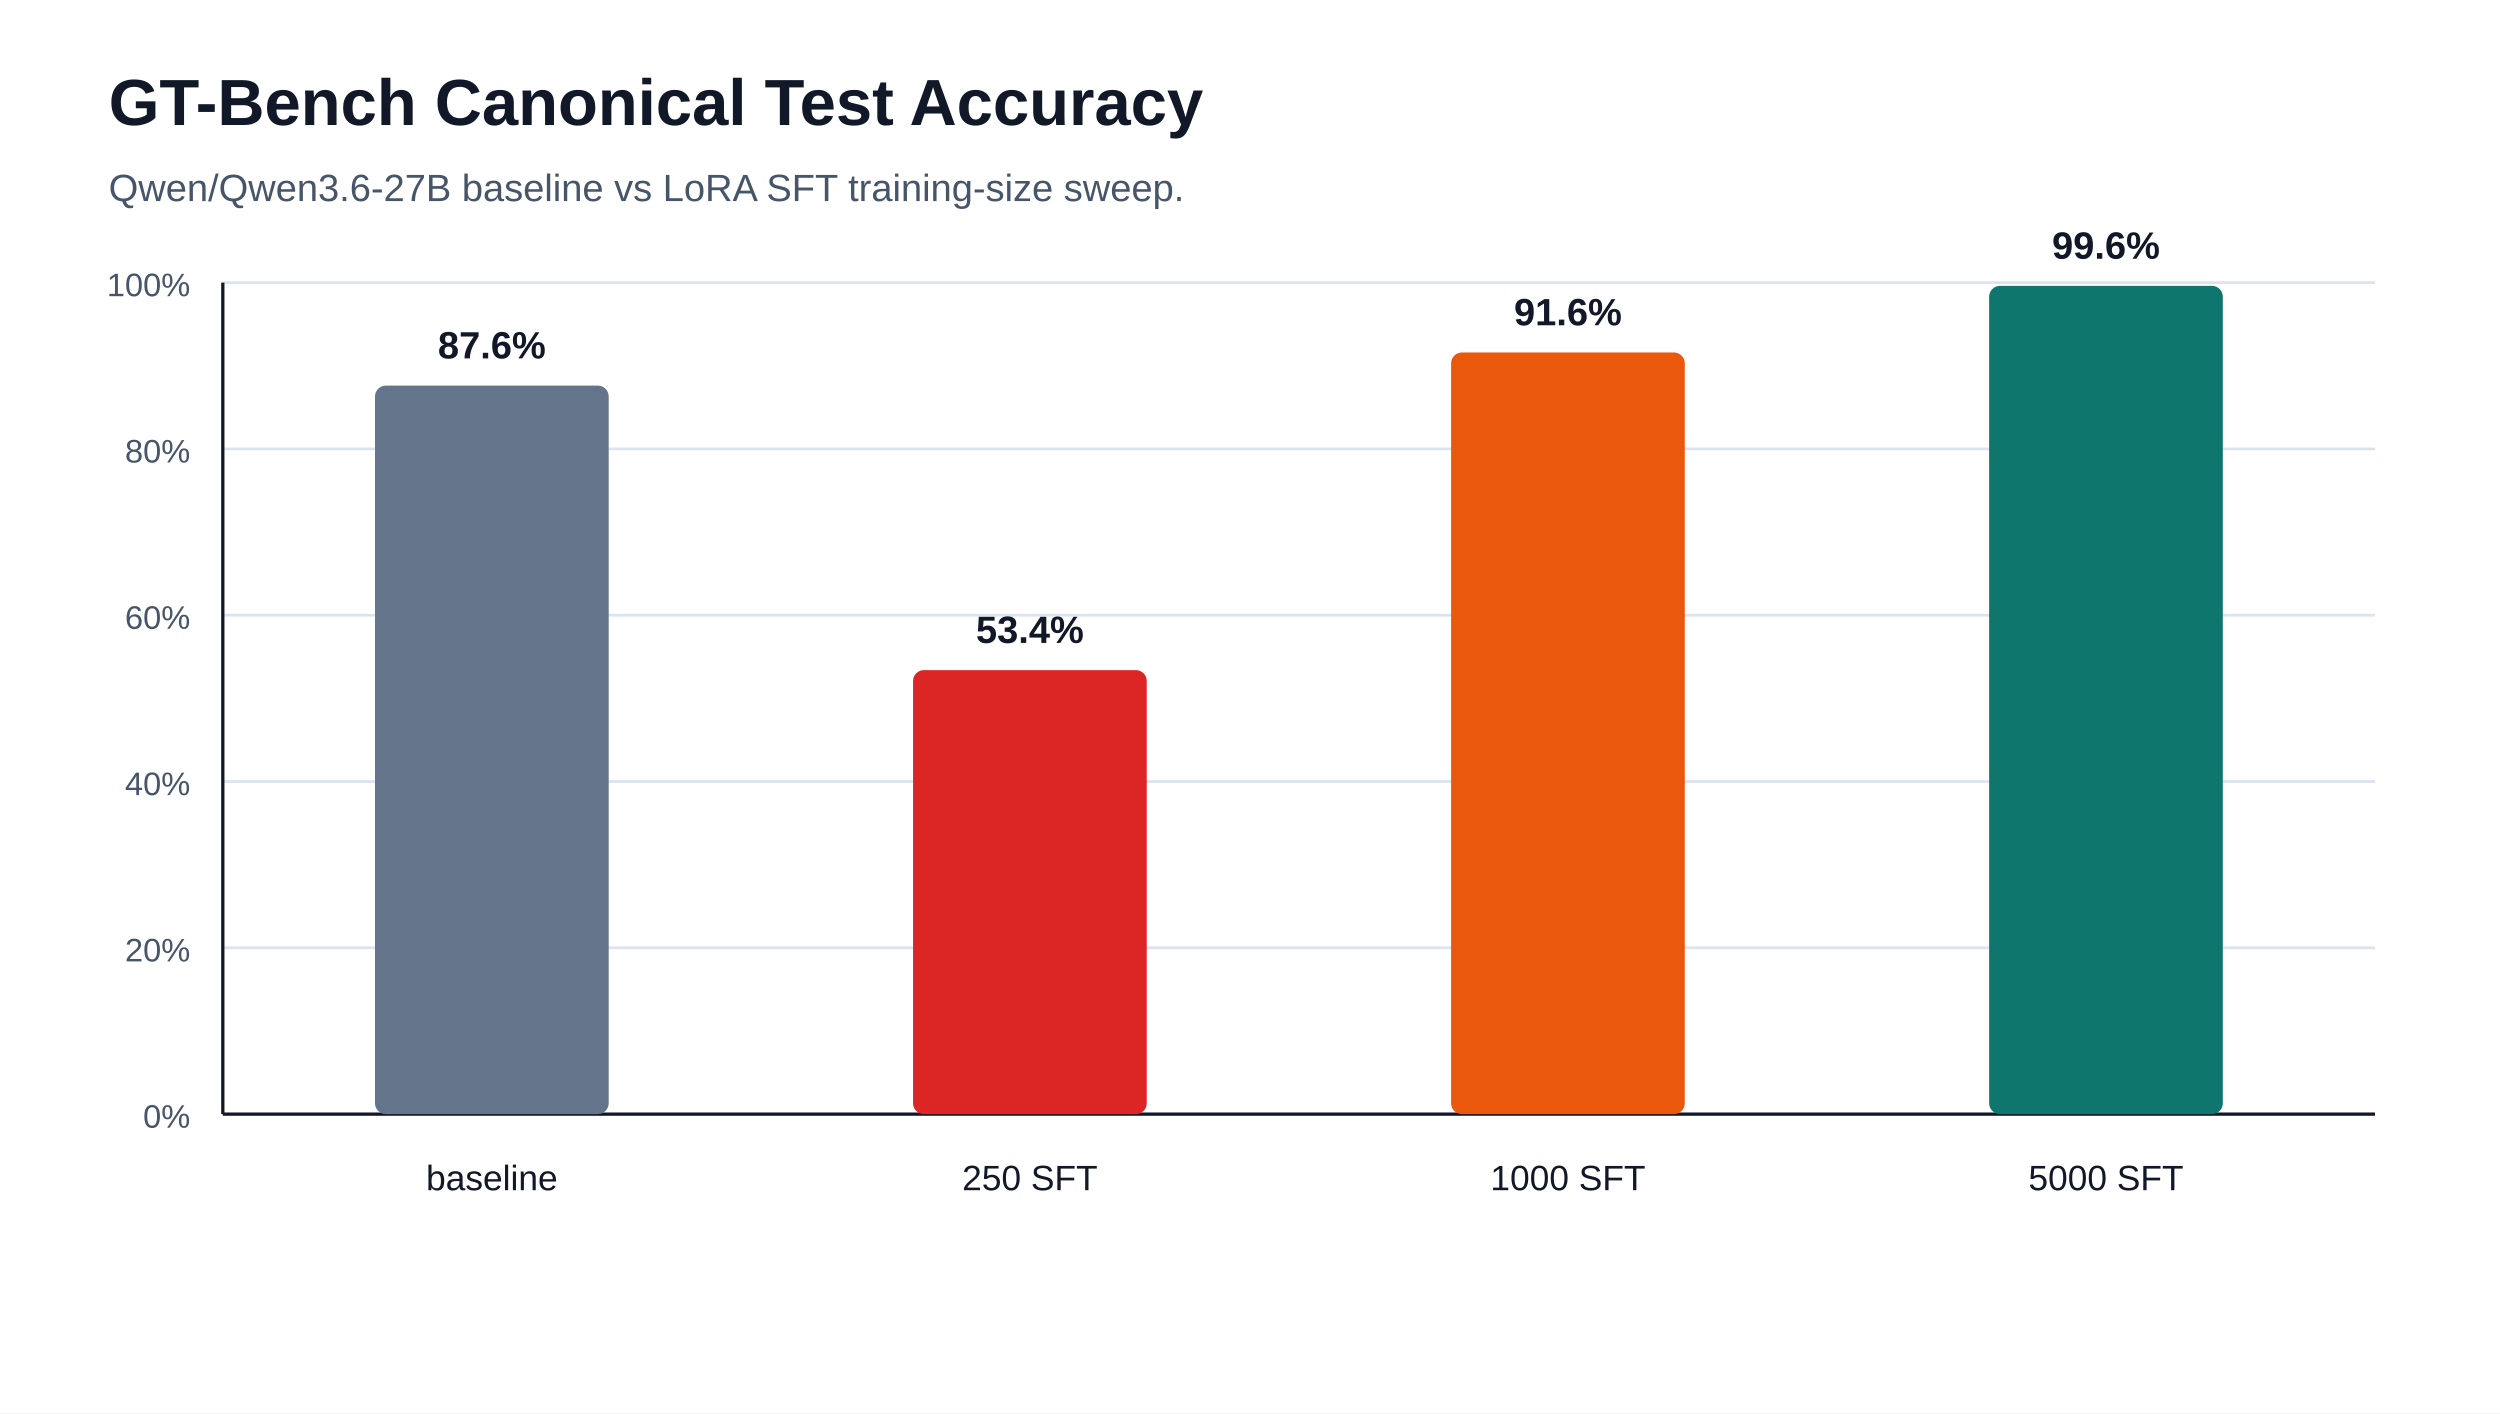
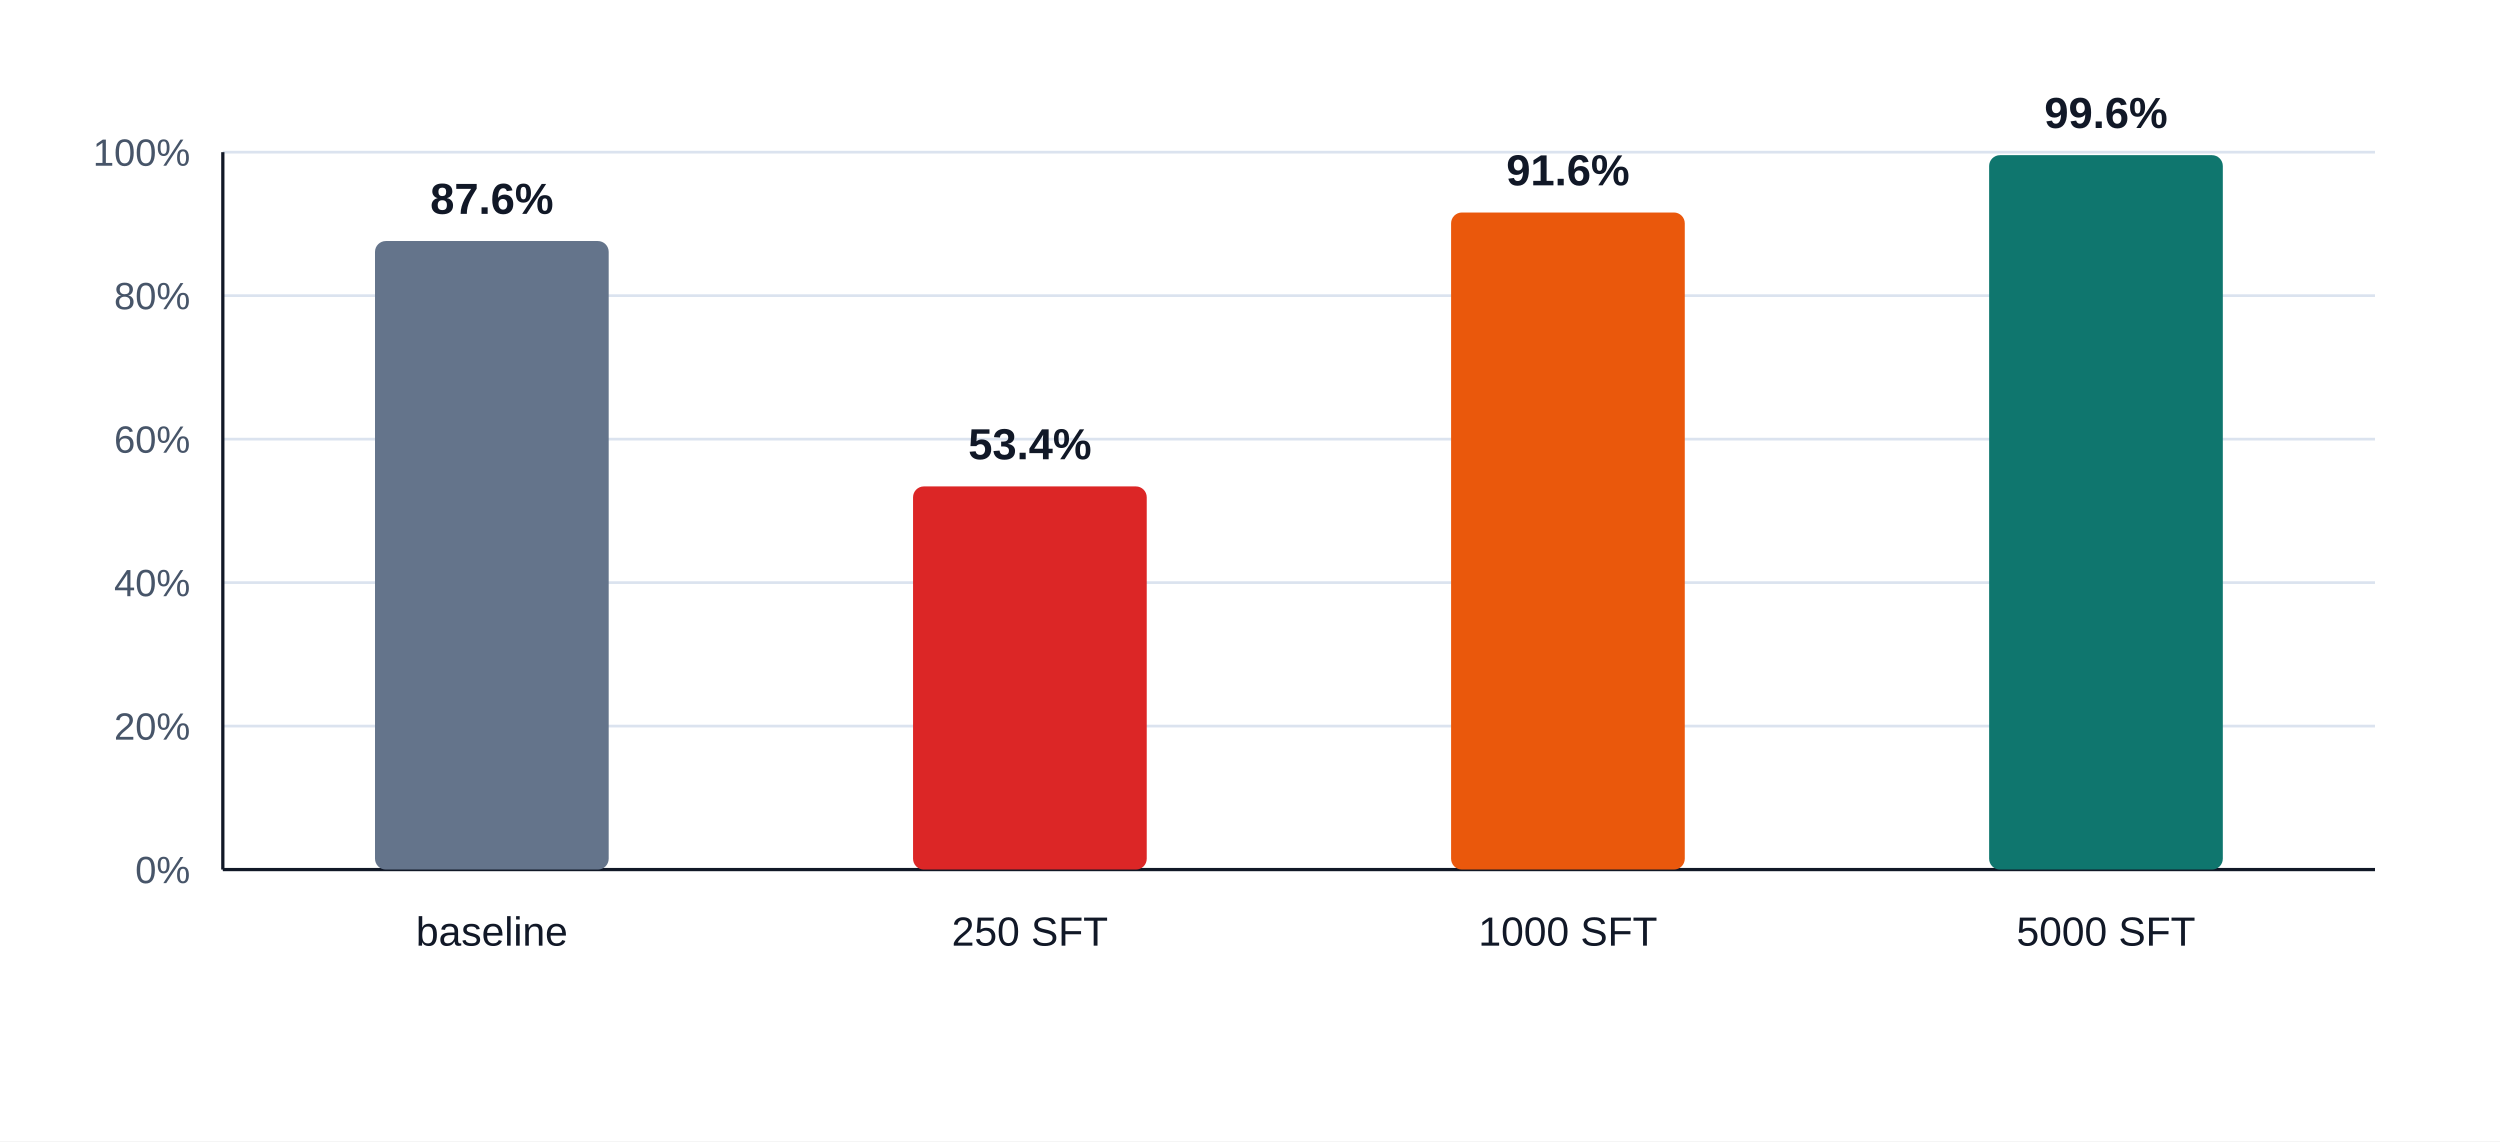
- <svg xmlns="http://www.w3.org/2000/svg" width="920" height="520" viewBox="0 0 920 520" role="img" aria-label="GT-Bench Canonical Test Accuracy">
-   <rect x="0.0" y="0.0" width="920.0" height="520.0" rx="0.0" fill="#ffffff" />
-   <text x="40.0" y="46.0" font-size="24" font-family="Arial, Helvetica, sans-serif" font-weight="700" fill="#111827" text-anchor="start">GT-Bench Canonical Test Accuracy</text>
-   <text x="40.0" y="74.0" font-size="14" font-family="Arial, Helvetica, sans-serif" font-weight="400" fill="#475569" text-anchor="start">Qwen/Qwen3.6-27B baseline vs LoRA SFT training-size sweep.</text>
-   <line x1="82.0" y1="410.0" x2="874.0" y2="410.0" stroke="#dbe3ef" stroke-width="1.0" />
-   <text x="70.0" y="415.0" font-size="12" font-family="Arial, Helvetica, sans-serif" font-weight="400" fill="#475569" text-anchor="end">0%</text>
-   <line x1="82.0" y1="348.8" x2="874.0" y2="348.8" stroke="#dbe3ef" stroke-width="1.0" />
-   <text x="70.0" y="353.8" font-size="12" font-family="Arial, Helvetica, sans-serif" font-weight="400" fill="#475569" text-anchor="end">20%</text>
-   <line x1="82.0" y1="287.6" x2="874.0" y2="287.6" stroke="#dbe3ef" stroke-width="1.0" />
-   <text x="70.0" y="292.6" font-size="12" font-family="Arial, Helvetica, sans-serif" font-weight="400" fill="#475569" text-anchor="end">40%</text>
-   <line x1="82.0" y1="226.4" x2="874.0" y2="226.4" stroke="#dbe3ef" stroke-width="1.0" />
-   <text x="70.0" y="231.4" font-size="12" font-family="Arial, Helvetica, sans-serif" font-weight="400" fill="#475569" text-anchor="end">60%</text>
-   <line x1="82.0" y1="165.2" x2="874.0" y2="165.2" stroke="#dbe3ef" stroke-width="1.0" />
-   <text x="70.0" y="170.2" font-size="12" font-family="Arial, Helvetica, sans-serif" font-weight="400" fill="#475569" text-anchor="end">80%</text>
-   <line x1="82.0" y1="104.0" x2="874.0" y2="104.0" stroke="#dbe3ef" stroke-width="1.0" />
-   <text x="70.0" y="109.0" font-size="12" font-family="Arial, Helvetica, sans-serif" font-weight="400" fill="#475569" text-anchor="end">100%</text>
-   <line x1="82.0" y1="104.0" x2="82.0" y2="410.0" stroke="#111827" stroke-width="1.2" />
-   <line x1="82.0" y1="410.0" x2="874.0" y2="410.0" stroke="#111827" stroke-width="1.2" />
-   <rect x="138.0" y="141.9" width="86.0" height="268.1" rx="4.0" fill="#64748b" />
-   <text x="181.0" y="131.9" font-size="14" font-family="Arial, Helvetica, sans-serif" font-weight="700" fill="#111827" text-anchor="middle">87.6%</text>
-   <text x="181.0" y="438.0" font-size="13" font-family="Arial, Helvetica, sans-serif" font-weight="400" fill="#111827" text-anchor="middle">baseline</text>
-   <rect x="336.0" y="246.6" width="86.0" height="163.4" rx="4.0" fill="#dc2626" />
-   <text x="379.0" y="236.6" font-size="14" font-family="Arial, Helvetica, sans-serif" font-weight="700" fill="#111827" text-anchor="middle">53.4%</text>
-   <text x="379.0" y="438.0" font-size="13" font-family="Arial, Helvetica, sans-serif" font-weight="400" fill="#111827" text-anchor="middle">250 SFT</text>
-   <rect x="534.0" y="129.7" width="86.0" height="280.3" rx="4.0" fill="#ea580c" />
-   <text x="577.0" y="119.7" font-size="14" font-family="Arial, Helvetica, sans-serif" font-weight="700" fill="#111827" text-anchor="middle">91.6%</text>
-   <text x="577.0" y="438.0" font-size="13" font-family="Arial, Helvetica, sans-serif" font-weight="400" fill="#111827" text-anchor="middle">1000 SFT</text>
-   <rect x="732.0" y="105.2" width="86.0" height="304.8" rx="4.0" fill="#0f766e" />
-   <text x="775.0" y="95.2" font-size="14" font-family="Arial, Helvetica, sans-serif" font-weight="700" fill="#111827" text-anchor="middle">99.6%</text>
-   <text x="775.0" y="438.0" font-size="13" font-family="Arial, Helvetica, sans-serif" font-weight="400" fill="#111827" text-anchor="middle">5000 SFT</text>
+ <svg xmlns="http://www.w3.org/2000/svg" width="920" height="420" viewBox="0 0 920 420" role="img" aria-label="GT-Bench Canonical Test Accuracy">
+   <rect x="0.0" y="0.0" width="920.0" height="420.0" rx="0.0" fill="#ffffff" />
+   <line x1="82.0" y1="320.0" x2="874.0" y2="320.0" stroke="#dbe3ef" stroke-width="1.0" />
+   <text x="70.0" y="325.0" font-size="14" font-family="Arial, Helvetica, sans-serif" font-weight="400" fill="#475569" text-anchor="end">0%</text>
+   <line x1="82.0" y1="267.2" x2="874.0" y2="267.2" stroke="#dbe3ef" stroke-width="1.0" />
+   <text x="70.0" y="272.2" font-size="14" font-family="Arial, Helvetica, sans-serif" font-weight="400" fill="#475569" text-anchor="end">20%</text>
+   <line x1="82.0" y1="214.4" x2="874.0" y2="214.4" stroke="#dbe3ef" stroke-width="1.0" />
+   <text x="70.0" y="219.4" font-size="14" font-family="Arial, Helvetica, sans-serif" font-weight="400" fill="#475569" text-anchor="end">40%</text>
+   <line x1="82.0" y1="161.6" x2="874.0" y2="161.6" stroke="#dbe3ef" stroke-width="1.0" />
+   <text x="70.0" y="166.6" font-size="14" font-family="Arial, Helvetica, sans-serif" font-weight="400" fill="#475569" text-anchor="end">60%</text>
+   <line x1="82.0" y1="108.8" x2="874.0" y2="108.8" stroke="#dbe3ef" stroke-width="1.0" />
+   <text x="70.0" y="113.8" font-size="14" font-family="Arial, Helvetica, sans-serif" font-weight="400" fill="#475569" text-anchor="end">80%</text>
+   <line x1="82.0" y1="56.0" x2="874.0" y2="56.0" stroke="#dbe3ef" stroke-width="1.0" />
+   <text x="70.0" y="61.0" font-size="14" font-family="Arial, Helvetica, sans-serif" font-weight="400" fill="#475569" text-anchor="end">100%</text>
+   <line x1="82.0" y1="56.0" x2="82.0" y2="320.0" stroke="#111827" stroke-width="1.2" />
+   <line x1="82.0" y1="320.0" x2="874.0" y2="320.0" stroke="#111827" stroke-width="1.2" />
+   <rect x="138.0" y="88.7" width="86.0" height="231.3" rx="4.0" fill="#64748b" />
+   <text x="181.0" y="78.7" font-size="16" font-family="Arial, Helvetica, sans-serif" font-weight="700" fill="#111827" text-anchor="middle">87.6%</text>
+   <text x="181.0" y="348.0" font-size="15" font-family="Arial, Helvetica, sans-serif" font-weight="400" fill="#111827" text-anchor="middle">baseline</text>
+   <rect x="336.0" y="179.0" width="86.0" height="141.0" rx="4.0" fill="#dc2626" />
+   <text x="379.0" y="169.0" font-size="16" font-family="Arial, Helvetica, sans-serif" font-weight="700" fill="#111827" text-anchor="middle">53.4%</text>
+   <text x="379.0" y="348.0" font-size="15" font-family="Arial, Helvetica, sans-serif" font-weight="400" fill="#111827" text-anchor="middle">250 SFT</text>
+   <rect x="534.0" y="78.2" width="86.0" height="241.8" rx="4.0" fill="#ea580c" />
+   <text x="577.0" y="68.2" font-size="16" font-family="Arial, Helvetica, sans-serif" font-weight="700" fill="#111827" text-anchor="middle">91.6%</text>
+   <text x="577.0" y="348.0" font-size="15" font-family="Arial, Helvetica, sans-serif" font-weight="400" fill="#111827" text-anchor="middle">1000 SFT</text>
+   <rect x="732.0" y="57.1" width="86.0" height="262.9" rx="4.0" fill="#0f766e" />
+   <text x="775.0" y="47.1" font-size="16" font-family="Arial, Helvetica, sans-serif" font-weight="700" fill="#111827" text-anchor="middle">99.6%</text>
+   <text x="775.0" y="348.0" font-size="15" font-family="Arial, Helvetica, sans-serif" font-weight="400" fill="#111827" text-anchor="middle">5000 SFT</text>
</svg>
